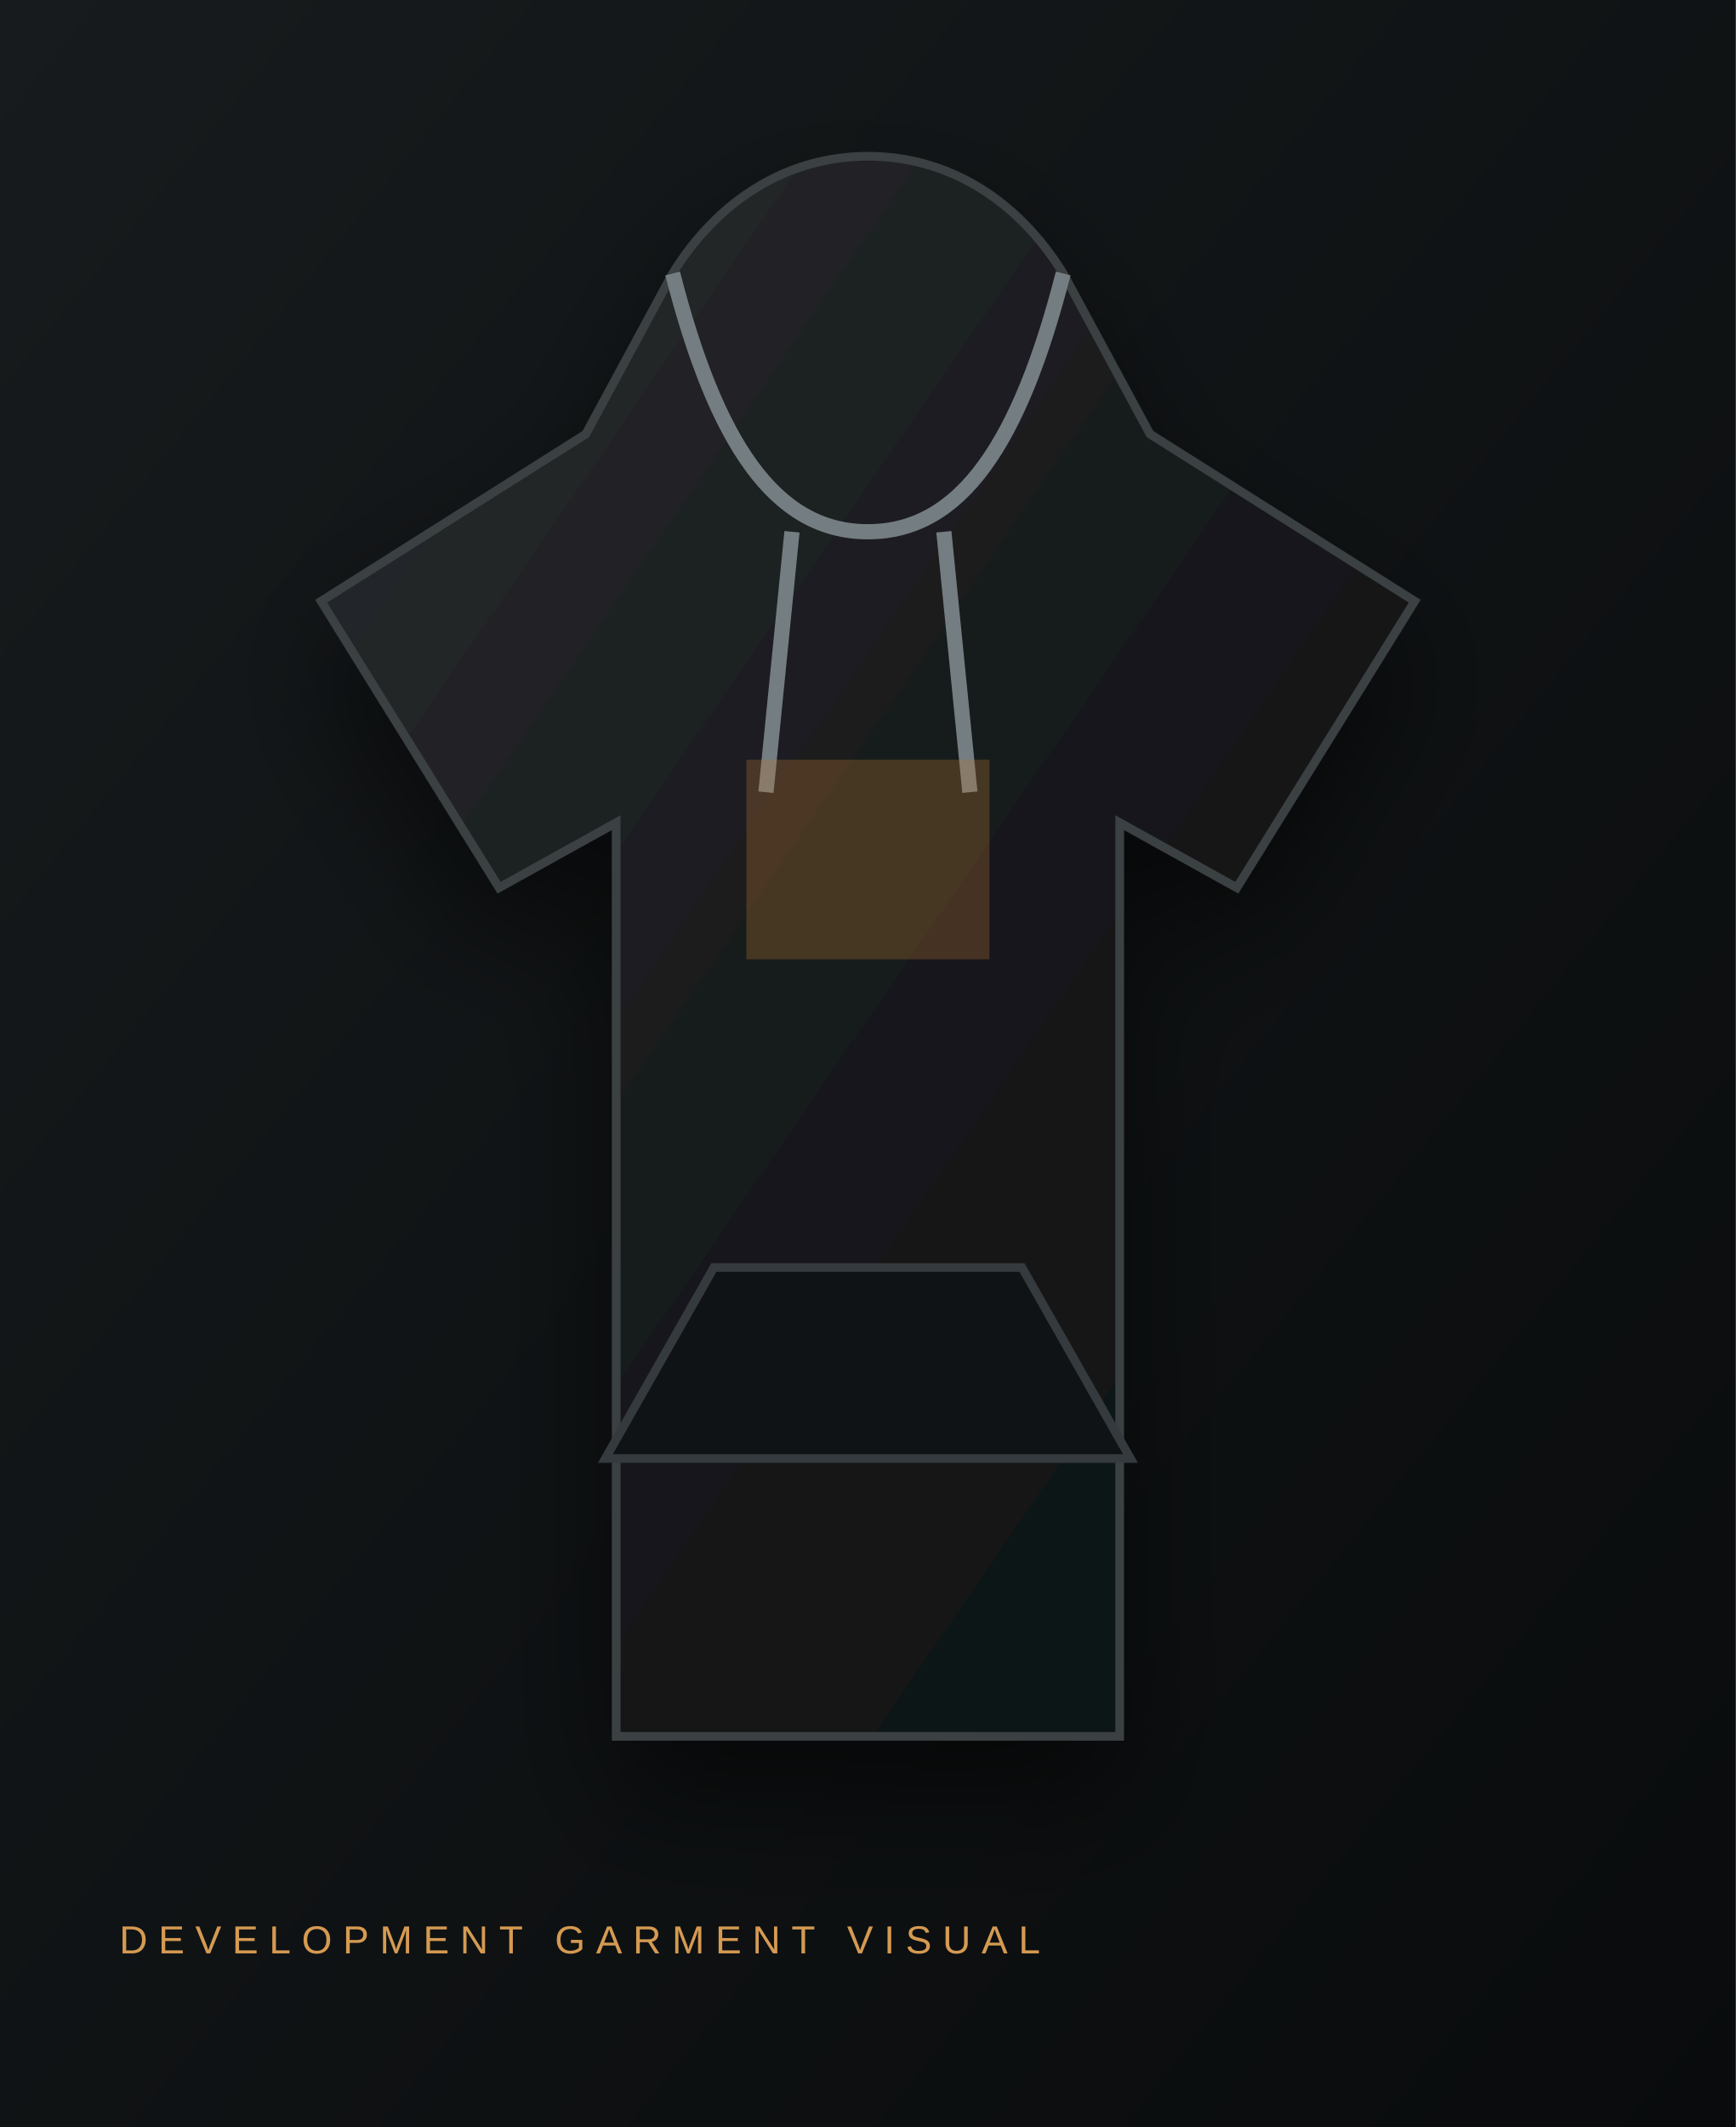
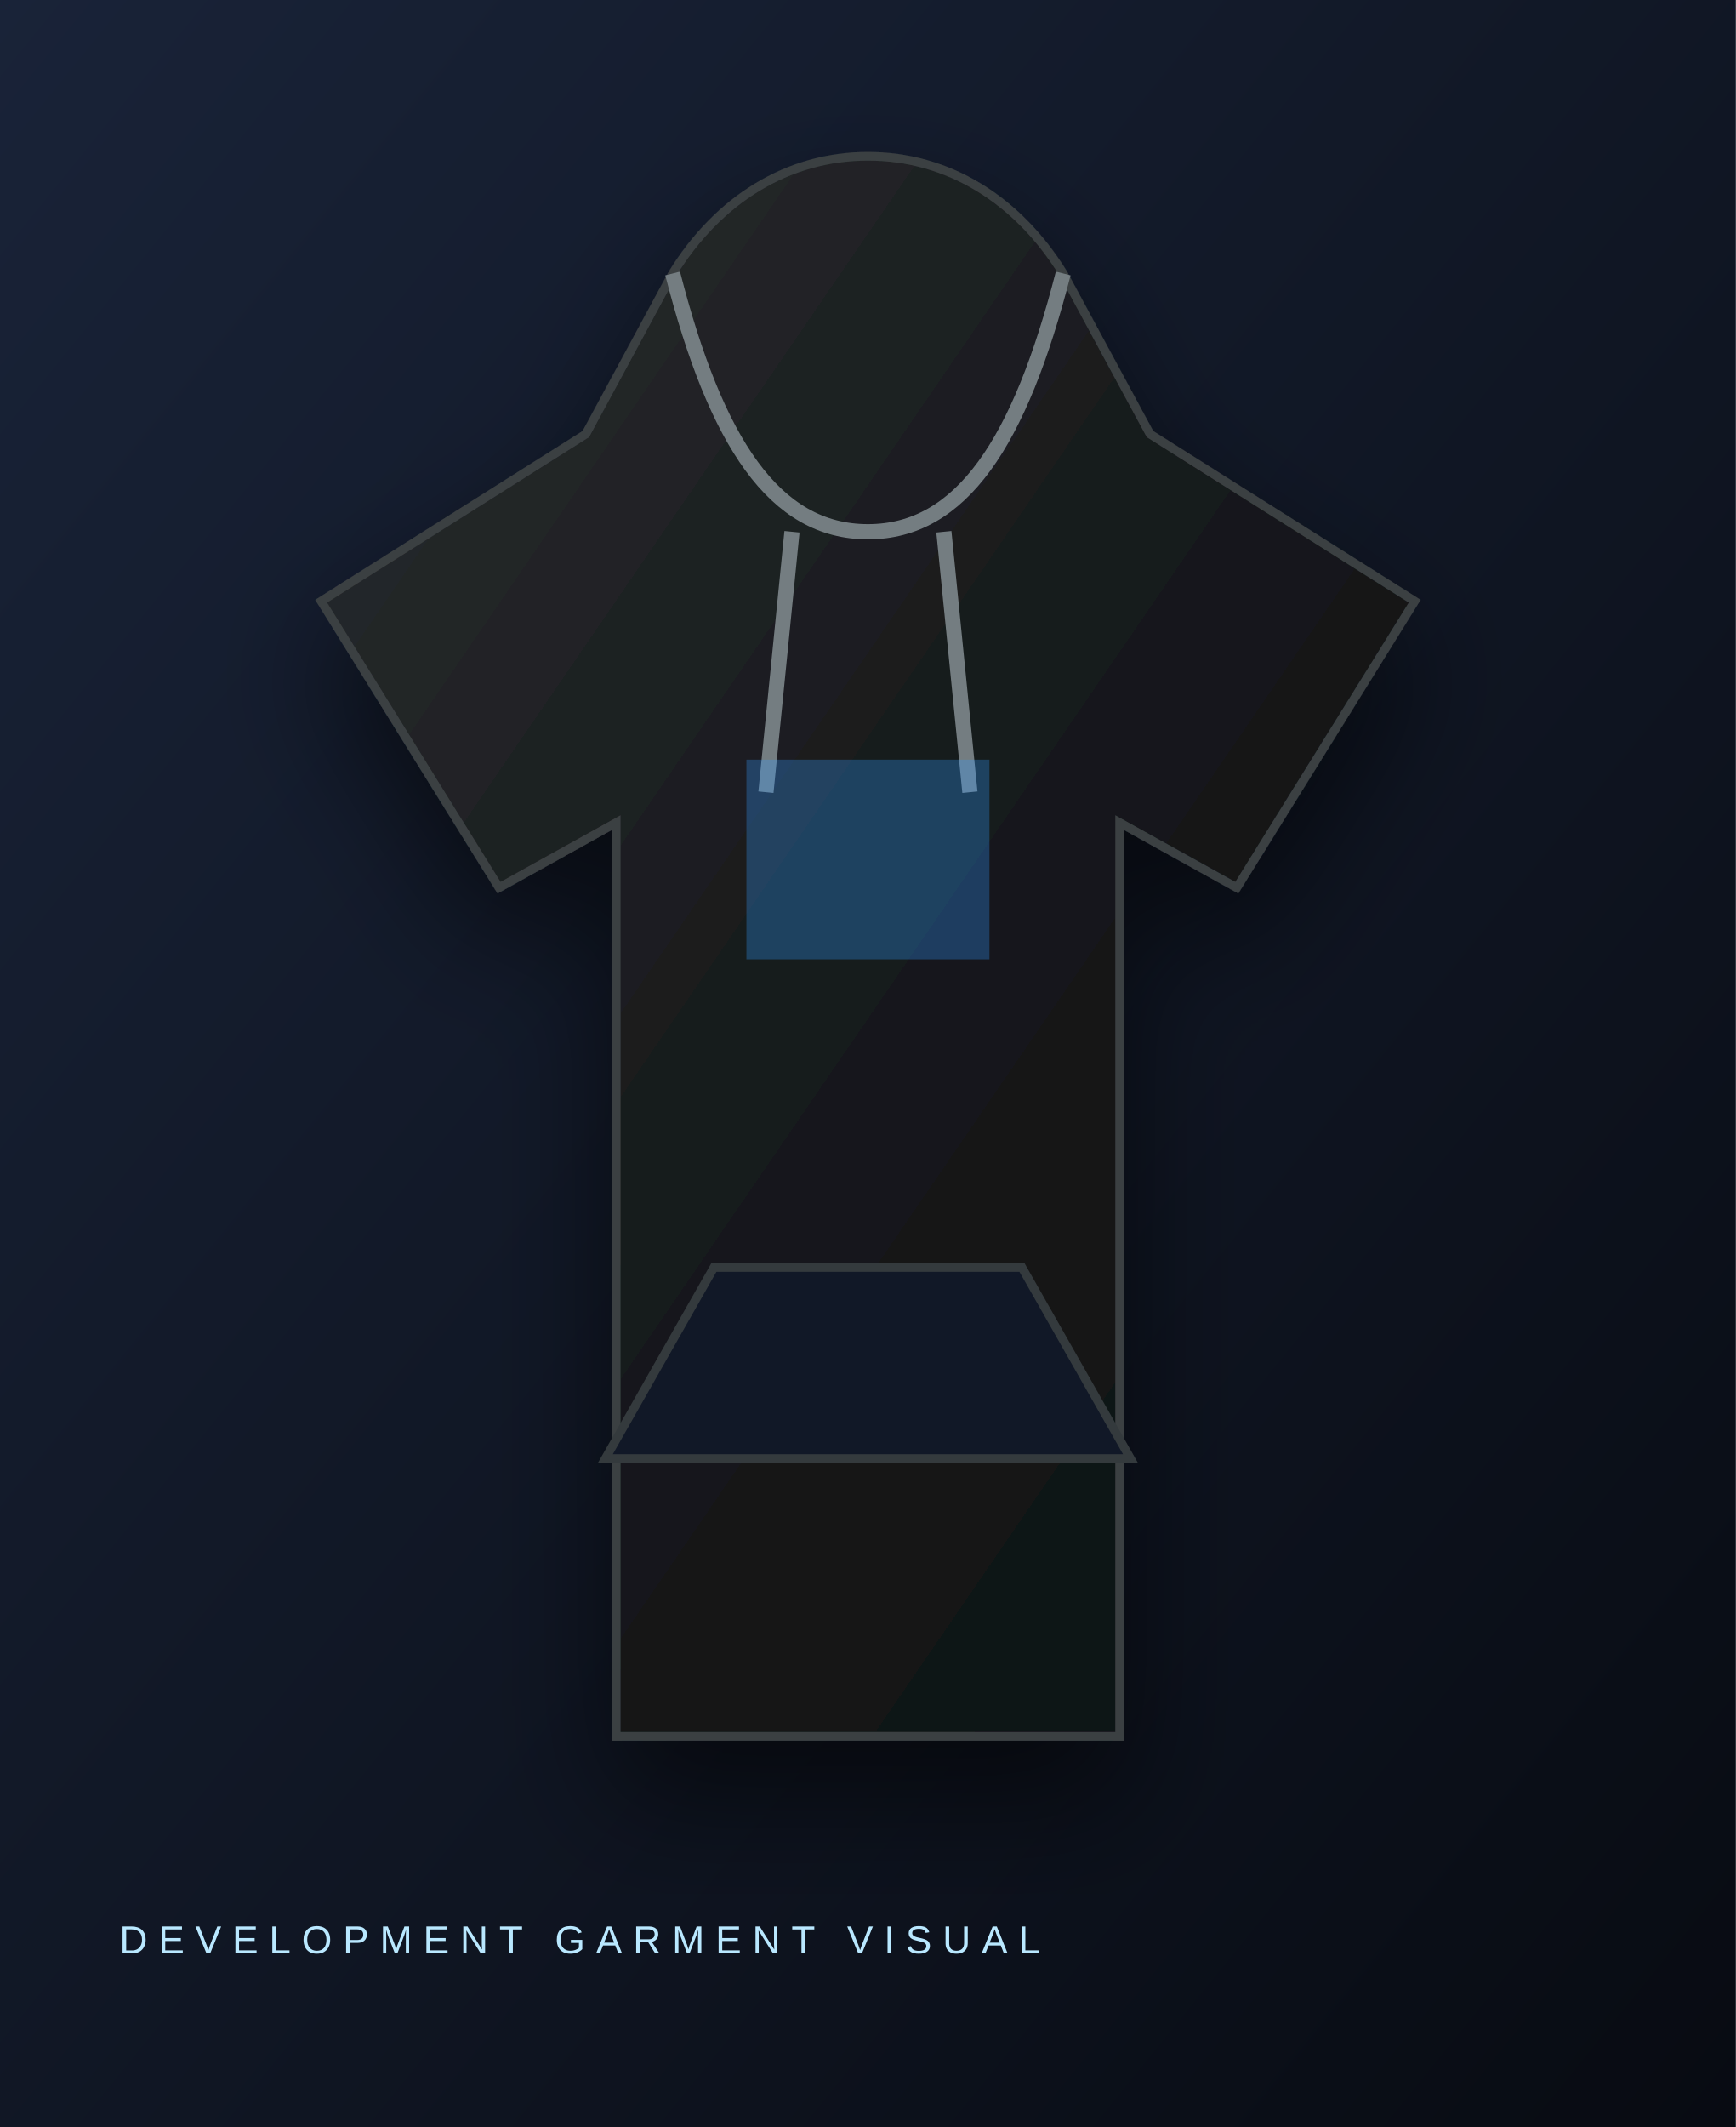
<svg xmlns="http://www.w3.org/2000/svg" viewBox="0 0 800 980" role="img" aria-labelledby="title desc">
  <defs>
    <linearGradient id="bg" x1="0" y1="0" x2="1" y2="1">
-       <stop stop-color="#171b1d" />
-       <stop offset="1" stop-color="#090b0c" />
+       <stop stop-color="#192338" />
+       <stop offset="1" stop-color="#080b12" />
    </linearGradient>
    <linearGradient id="cloth" x1="0" y1="0" x2="1" y2="1">
      <stop stop-color="#2a2d2f" />
      <stop offset=".5" stop-color="#171a1c" />
      <stop offset="1" stop-color="#0c0f10" />
    </linearGradient>
    <filter id="shadow">
      <feDropShadow dx="0" dy="28" stdDeviation="28" flood-opacity=".55" />
    </filter>
  </defs>
  <rect width="800" height="980" fill="url(#bg)" />
  <path d="M310 126c21-34 53-54 90-54s69 20 90 54l40 74 122 77-82 132-54-30v421H284V379l-54 30-82-132 122-77 40-74z" fill="url(#cloth)" stroke="#3b4042" stroke-width="4" filter="url(#shadow)" />
  <path d="M310 126c20 78 47 119 90 119s70-41 90-119M365 245l-12 120M435 245l12 120" fill="none" stroke="#747d81" stroke-width="7" />
-   <path d="M329 584h142l50 88H279l50-88z" fill="#101315" stroke="#343a3d" stroke-width="4" />
-   <path d="M344 350h112v92H344z" fill="#b97732" opacity=".3" />
-   <text x="55" y="900" fill="#d59a52" font-family="Arial,sans-serif" font-size="18" letter-spacing="5">DEVELOPMENT GARMENT VISUAL</text>
+   <path d="M329 584h142l50 88H279l50-88z" fill="#111827" stroke="#343a3d" stroke-width="4" />
+   <path d="M344 350h112v92H344z" fill="#339cff" opacity=".3" />
+   <text x="55" y="900" fill="#b9e8ff" font-family="Arial,sans-serif" font-size="18" letter-spacing="5">DEVELOPMENT GARMENT VISUAL</text>
</svg>
